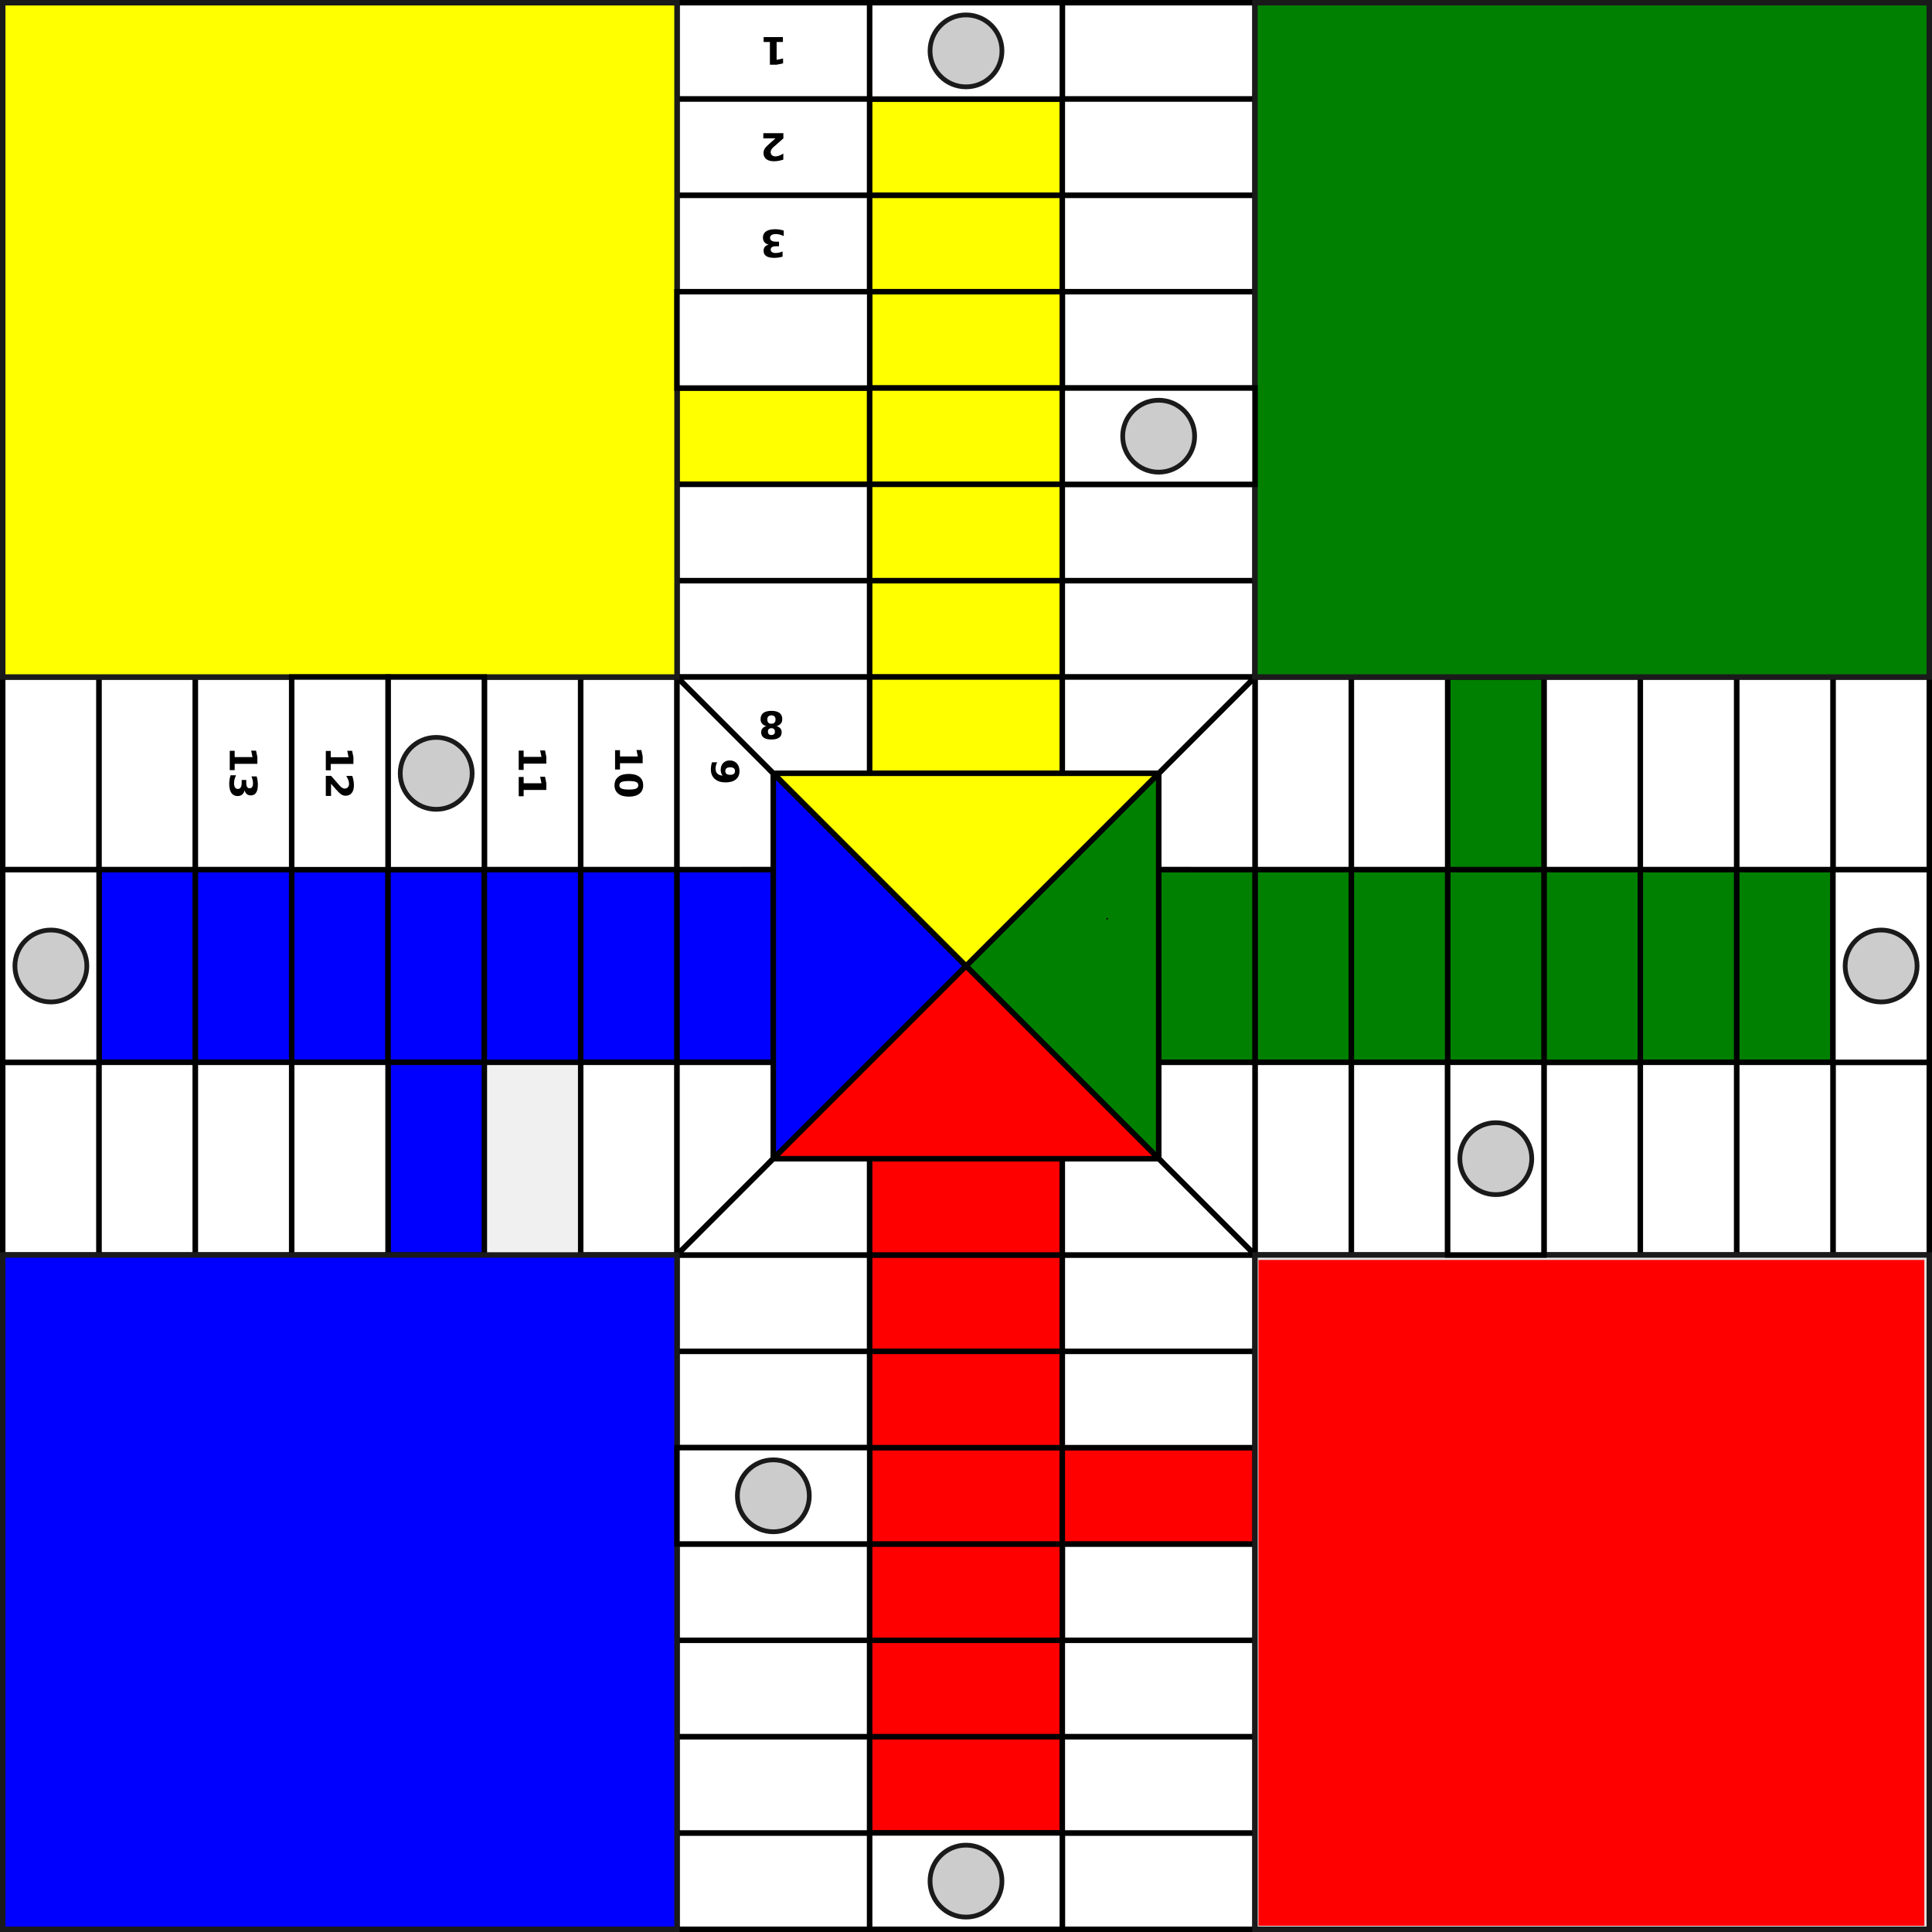
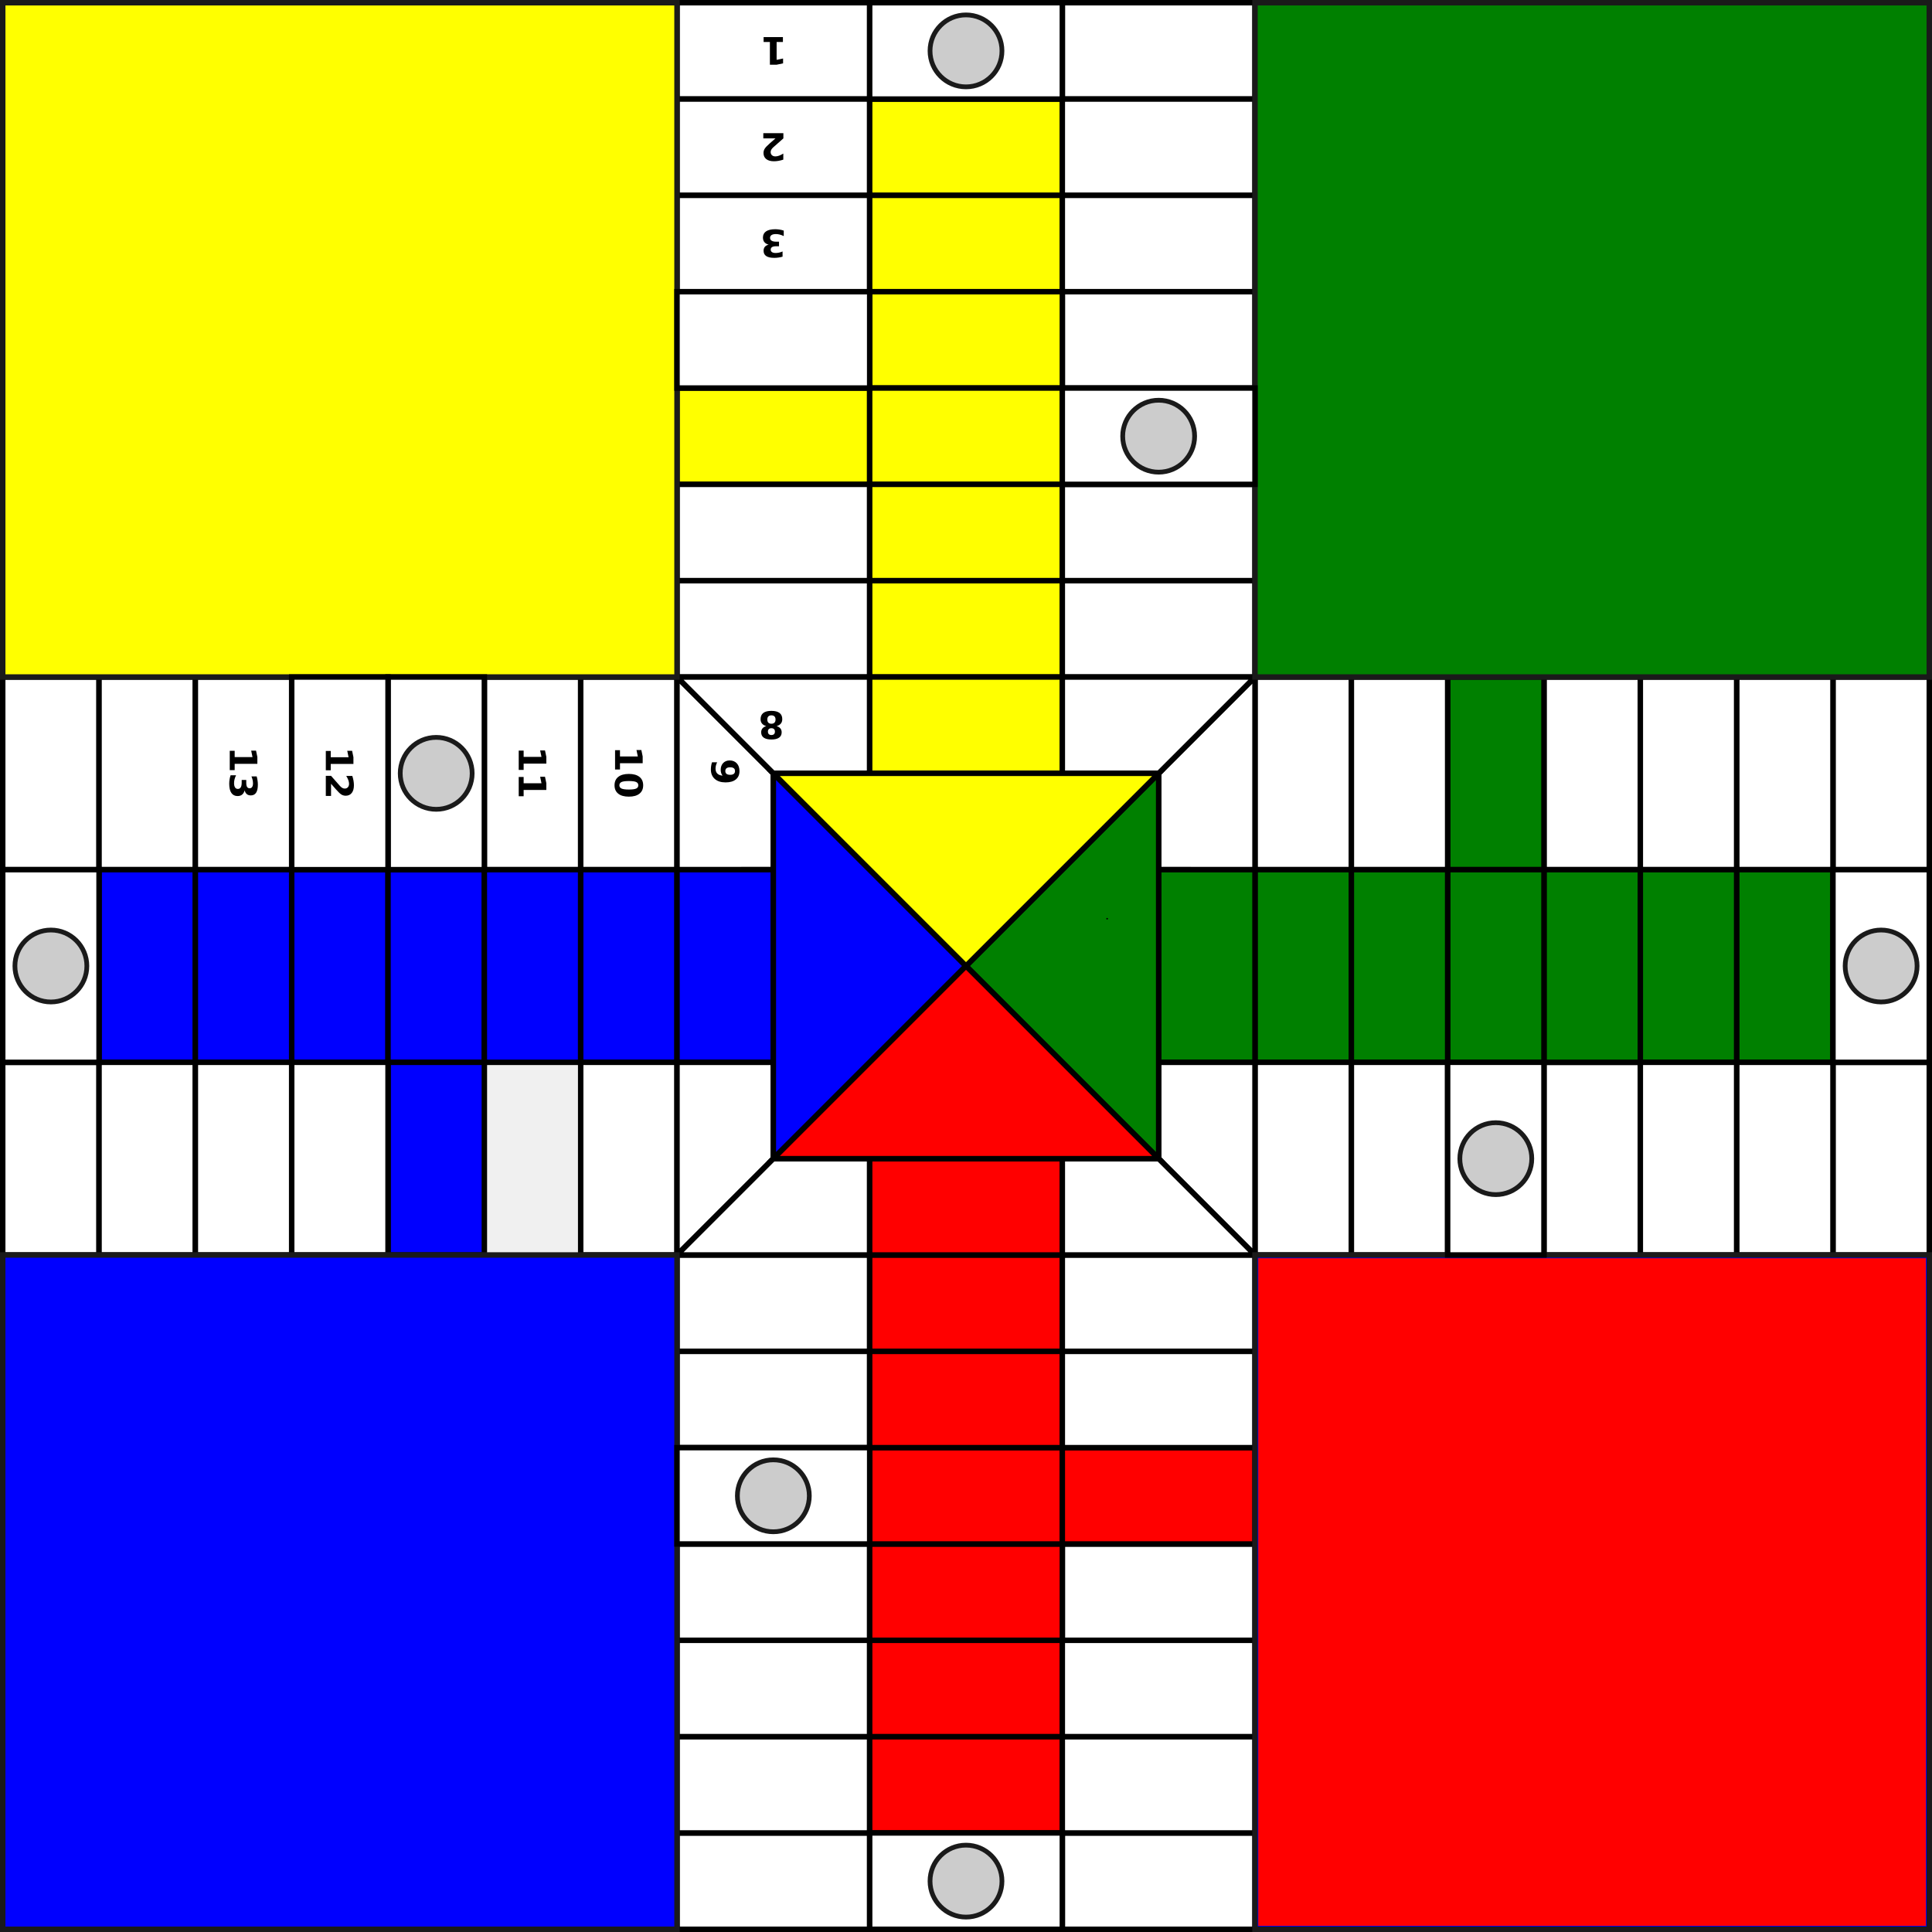
<svg xmlns="http://www.w3.org/2000/svg" width="63cm" height="63cm" viewBox="0 0 630 630" version="1.1" id="svg1668">
  <defs id="defs1665">
    <rect x="-396.712" y="307.918" width="261.193" height="99.592" id="rect208240" />
    <rect x="-396.712" y="307.918" width="261.193" height="99.592" id="rect208240-7" />
    <rect x="-396.712" y="307.918" width="261.193" height="99.592" id="rect208240-7-6" />
    <rect x="-396.712" y="307.918" width="261.193" height="99.592" id="rect208240-7-6-1" />
    <rect x="-396.712" y="307.918" width="261.193" height="99.592" id="rect208240-7-6-1-8" />
    <rect x="-396.712" y="307.918" width="261.193" height="99.592" id="rect208240-7-6-1-8-7" />
    <rect x="-396.712" y="307.918" width="261.193" height="99.592" id="rect208240-7-6-1-8-7-1" />
    <rect x="-396.712" y="307.918" width="261.193" height="99.592" id="rect208240-7-6-1-8-7-5" />
    <rect x="-396.712" y="307.918" width="261.193" height="99.592" id="rect208240-7-6-1-8-7-5-3" />
  </defs>
  <g id="layer1">
    <path style="fill:#ffffff;fill-opacity:1;stroke:#000000;stroke-width:1.773;stroke-linejoin:miter;stroke-miterlimit:4;stroke-dashoffset:0;stroke-opacity:1" d="m 597.702,283.589 v -62.823 h 31.411 v 62.823 z" id="rect5265" />
    <path style="fill:#ffffff;fill-opacity:1;stroke:#000000;stroke-width:1.773;stroke-linejoin:miter;stroke-miterlimit:4;stroke-dashoffset:0;stroke-opacity:1" d="m 597.702,409.234 v -62.823 h 31.411 v 62.823 z" id="rect5265-5" />
    <path style="fill:#ffffff;fill-opacity:1;stroke:#000000;stroke-width:1.773;stroke-linejoin:miter;stroke-miterlimit:4;stroke-dashoffset:0;stroke-opacity:1" d="m 566.291,283.589 v -62.823 h 31.411 v 62.823 z" id="rect5265-3" />
    <path style="fill:#008000;fill-opacity:1;stroke:#000000;stroke-width:1.773;stroke-linejoin:miter;stroke-miterlimit:4;stroke-dashoffset:0;stroke-opacity:1" d="m 566.291,346.411 v -62.823 h 31.411 v 62.823 z" id="rect5265-9-4" />
    <path style="fill:#ffffff;fill-opacity:1;stroke:#000000;stroke-width:1.773;stroke-linejoin:miter;stroke-miterlimit:4;stroke-dashoffset:0;stroke-opacity:1" d="m 566.291,409.234 v -62.823 h 31.411 v 62.823 z" id="rect5265-5-3" />
    <path style="fill:#ffffff;fill-opacity:1;stroke:#000000;stroke-width:1.773;stroke-linejoin:miter;stroke-miterlimit:4;stroke-dashoffset:0;stroke-opacity:1" d="m 534.88,283.589 v -62.823 h 31.411 v 62.823 z" id="rect5265-2" />
    <path style="fill:#ffffff;fill-opacity:1;stroke:#000000;stroke-width:1.773;stroke-linejoin:miter;stroke-miterlimit:4;stroke-dashoffset:0;stroke-opacity:1" d="m 503.468,283.589 v -62.823 h 31.411 v 62.823 z" id="rect5265-2-6" />
    <path style="fill:#008000;fill-opacity:1;stroke:#000000;stroke-width:1.773;stroke-linejoin:miter;stroke-miterlimit:4;stroke-dashoffset:0;stroke-opacity:1" d="m 534.88,346.411 v -62.823 h 31.411 v 62.823 z" id="rect5265-9-1" />
    <path style="fill:#ffffff;fill-opacity:1;stroke:#000000;stroke-width:1.773;stroke-linejoin:miter;stroke-miterlimit:4;stroke-dashoffset:0;stroke-opacity:1" d="m 534.88,409.234 v -62.823 h 31.411 v 62.823 z" id="rect5265-5-1" />
    <path style="fill:#ffffff;fill-opacity:1;stroke:#000000;stroke-width:1.773;stroke-linejoin:miter;stroke-miterlimit:4;stroke-dashoffset:0;stroke-opacity:1" d="m 503.468,409.234 v -62.823 h 31.411 v 62.823 z" id="rect5265-5-1-8" />
    <path style="fill:#008000;fill-opacity:1;stroke:#000000;stroke-width:1.773;stroke-linejoin:miter;stroke-miterlimit:4;stroke-dashoffset:0;stroke-opacity:1" d="m 503.468,346.411 v -62.823 h 31.411 v 62.823 z" id="rect5265-9-4-2" />
    <path style="fill:#008000;fill-opacity:1;stroke:#000000;stroke-width:1.773;stroke-linejoin:miter;stroke-miterlimit:4;stroke-dashoffset:0;stroke-opacity:1" d="m 472.057,283.589 v -62.823 h 31.411 v 62.823 z" id="rect5265-35" />
    <path style="fill:#008000;fill-opacity:1;stroke:#000000;stroke-width:1.773;stroke-linejoin:miter;stroke-miterlimit:4;stroke-dashoffset:0;stroke-opacity:1" d="m 472.057,346.411 v -62.823 h 31.411 v 62.823 z" id="rect5265-9-12" />
    <path style="fill:#ffffff;fill-opacity:1;stroke:#000000;stroke-width:1.773;stroke-linejoin:miter;stroke-miterlimit:4;stroke-dashoffset:0;stroke-opacity:1" d="m 440.646,283.589 v -62.823 h 31.411 v 62.823 z" id="rect5265-3-2" />
    <path style="fill:#008000;fill-opacity:1;stroke:#000000;stroke-width:1.773;stroke-linejoin:miter;stroke-miterlimit:4;stroke-dashoffset:0;stroke-opacity:1" d="m 440.646,346.411 v -62.823 h 31.411 v 62.823 z" id="rect5265-9-4-6" />
    <path style="fill:#ffffff;fill-opacity:1;stroke:#000000;stroke-width:1.773;stroke-linejoin:miter;stroke-miterlimit:4;stroke-dashoffset:0;stroke-opacity:1" d="m 440.646,409.234 v -62.823 h 31.411 v 62.823 z" id="rect5265-5-3-4" />
    <path style="fill:#ffffff;fill-opacity:1;stroke:#000000;stroke-width:1.773;stroke-linejoin:miter;stroke-miterlimit:4;stroke-dashoffset:0;stroke-opacity:1" d="m 409.234,283.589 v -62.823 h 31.411 v 62.823 z" id="rect5265-2-0" />
    <path style="fill:#008000;fill-opacity:1;stroke:#000000;stroke-width:1.773;stroke-linejoin:miter;stroke-miterlimit:4;stroke-dashoffset:0;stroke-opacity:1" d="m 409.234,346.411 v -62.823 h 31.411 v 62.823 z" id="rect5265-9-1-7" />
    <path style="fill:#ffffff;fill-opacity:1;stroke:#000000;stroke-width:1.773;stroke-linejoin:miter;stroke-miterlimit:4;stroke-dashoffset:0;stroke-opacity:1" d="m 409.234,409.234 v -62.823 h 31.411 v 62.823 z" id="rect5265-5-1-0" />
    <path style="fill:#ffffff;fill-opacity:1;stroke:#000000;stroke-width:1.773;stroke-linejoin:miter;stroke-miterlimit:4;stroke-dashoffset:0;stroke-opacity:1" d="m 377.823,283.589 -1.8e-4,-31.411 31.412,-31.411 v 62.823 z" id="rect5265-3-3-3" />
    <path style="fill:#008000;fill-opacity:1;stroke:#000000;stroke-width:1.773;stroke-linejoin:miter;stroke-miterlimit:4;stroke-dashoffset:0;stroke-opacity:1" d="m 377.823,346.411 v -62.823 h 31.411 v 62.823 z" id="rect5265-9-4-2-4" />
    <path style="fill:#ffffff;fill-opacity:1;stroke:#000000;stroke-width:1.773;stroke-linejoin:miter;stroke-miterlimit:4;stroke-dashoffset:0;stroke-opacity:1" d="m 377.823,377.823 1.8e-4,-31.411 h 31.411 v 62.823 z" id="rect5265-5-3-5-0" />
    <path style="fill:#008000;fill-opacity:1;stroke:#000000;stroke-width:1.773;stroke-linejoin:miter;stroke-miterlimit:4;stroke-dashoffset:0;stroke-opacity:1" d="M 377.823,252.177 V 377.823 L 315,315 Z" id="path4727-0" />
    <path style="fill:#ffffff;fill-opacity:1;stroke:#000000;stroke-width:1.773;stroke-linejoin:miter;stroke-miterlimit:4;stroke-dashoffset:0;stroke-opacity:1" d="m 32.298,283.589 v -62.823 H 0.887 v 62.823 z" id="rect5265-31" />
    <path style="fill:#ffffff;fill-opacity:1;stroke:#000000;stroke-width:1.773;stroke-linejoin:miter;stroke-miterlimit:4;stroke-dashoffset:0;stroke-opacity:1" d="m 32.298,409.234 v -62.823 H 0.887 v 62.823 z" id="rect5265-5-6" />
    <path style="fill:#ffffff;fill-opacity:1;stroke:#000000;stroke-width:1.773;stroke-linejoin:miter;stroke-miterlimit:4;stroke-dashoffset:0;stroke-opacity:1" d="M 63.709,283.589 V 220.766 H 32.298 v 62.823 z" id="rect5265-3-7" />
    <path style="fill:#0000ff;fill-opacity:1;stroke:#000000;stroke-width:1.773;stroke-linejoin:miter;stroke-miterlimit:4;stroke-dashoffset:0;stroke-opacity:1" d="m 63.709,346.411 v -62.823 H 32.298 v 62.823 z" id="rect5265-9-4-5" />
    <path style="fill:#ffffff;fill-opacity:1;stroke:#000000;stroke-width:1.773;stroke-linejoin:miter;stroke-miterlimit:4;stroke-dashoffset:0;stroke-opacity:1" d="m 63.709,409.234 v -62.823 H 32.298 v 62.823 z" id="rect5265-5-3-0" />
    <path style="fill:#ffffff;fill-opacity:1;stroke:#000000;stroke-width:1.773;stroke-linejoin:miter;stroke-miterlimit:4;stroke-dashoffset:0;stroke-opacity:1" d="M 95.12,283.589 V 220.766 H 63.709 v 62.823 z" id="rect5265-2-04" />
    <text xml:space="preserve" transform="matrix(0,0.2645833,-0.2645833,0,167.3146,348.3447)" id="text208238-5-2-7-5-4-9-8" style="font-style:normal;font-variant:normal;font-weight:bold;font-stretch:normal;font-size:46.667px;line-height:1.25;font-family:'DejaVu Sans';-inkscape-font-specification:'DejaVu Sans, Bold';font-variant-ligatures:normal;font-variant-caps:normal;font-variant-numeric:normal;font-variant-east-asian:normal;white-space:pre;shape-inside:url(#rect208240-7-6-1-8-7-5-3);fill:#000000;fill-opacity:1;stroke:none">
-       <tspan x="-396.713" y="349.207" id="tspan283174">13</tspan>
+       <tspan x="-396.713" y="349.207" id="tspan747">13</tspan>
    </text>
    <path style="fill:#0000ff;fill-opacity:1;stroke:#000000;stroke-width:1.773;stroke-linejoin:miter;stroke-miterlimit:4;stroke-dashoffset:0;stroke-opacity:1" d="m 95.12,346.411 v -62.823 H 63.709 v 62.823 z" id="rect5265-9-1-5" />
    <path style="fill:#ffffff;fill-opacity:1;stroke:#000000;stroke-width:1.773;stroke-linejoin:miter;stroke-miterlimit:4;stroke-dashoffset:0;stroke-opacity:1" d="m 95.12,409.234 v -62.823 H 63.709 v 62.823 z" id="rect5265-5-1-4" />
    <path style="fill:#0000ff;fill-opacity:1;stroke:#000000;stroke-width:1.773;stroke-linejoin:miter;stroke-miterlimit:4;stroke-dashoffset:0;stroke-opacity:1" d="m 126.532,346.411 v -62.823 H 95.12 v 62.823 z" id="rect5265-9-4-2-5" />
    <path style="fill:#ffffff;fill-opacity:1;stroke:#000000;stroke-width:1.773;stroke-linejoin:miter;stroke-miterlimit:4;stroke-dashoffset:0;stroke-opacity:1" d="m 157.943,283.589 v -62.823 h -31.411 v 62.823 z" id="rect5265-35-4" />
    <path style="fill:#0000ff;fill-opacity:1;stroke:#000000;stroke-width:1.773;stroke-linejoin:miter;stroke-miterlimit:4;stroke-dashoffset:0;stroke-opacity:1" d="m 157.943,346.411 v -62.823 h -31.411 v 62.823 z" id="rect5265-9-12-8" />
    <path style="fill:#0000ff;fill-opacity:1;stroke:#000000;stroke-width:1.773;stroke-linejoin:miter;stroke-miterlimit:4;stroke-dashoffset:0;stroke-opacity:1" d="m 157.943,409.234 v -62.823 h -31.411 v 62.823 z" id="rect5265-5-2-2" />
    <path style="fill:#ffffff;fill-opacity:1;stroke:#000000;stroke-width:1.773;stroke-linejoin:miter;stroke-miterlimit:4;stroke-dashoffset:0;stroke-opacity:1" d="m 126.532,409.234 v -62.823 H 95.12 v 62.823 z" id="rect5265-5-2-2-4" />
    <path style="fill:#ffffff;fill-opacity:1;stroke:#000000;stroke-width:1.773;stroke-linejoin:miter;stroke-miterlimit:4;stroke-dashoffset:0;stroke-opacity:1" d="m 189.354,283.589 v -62.823 h -31.411 v 62.823 z" id="rect5265-3-2-1" />
    <text xml:space="preserve" transform="matrix(0,0.2645833,-0.2645833,0,261.5426,348.2784)" id="text208238-5-2-7-5-4-8" style="font-style:normal;font-variant:normal;font-weight:bold;font-stretch:normal;font-size:46.667px;line-height:1.25;font-family:'DejaVu Sans';-inkscape-font-specification:'DejaVu Sans, Bold';font-variant-ligatures:normal;font-variant-caps:normal;font-variant-numeric:normal;font-variant-east-asian:normal;white-space:pre;shape-inside:url(#rect208240-7-6-1-8-7-1);fill:#000000;fill-opacity:1;stroke:none">
-       <tspan x="-396.713" y="349.207" id="tspan283176">11</tspan>
+       <tspan x="-396.713" y="349.207" id="tspan749">11</tspan>
    </text>
    <path style="fill:#0000ff;fill-opacity:1;stroke:#000000;stroke-width:1.773;stroke-linejoin:miter;stroke-miterlimit:4;stroke-dashoffset:0;stroke-opacity:1" d="m 189.354,346.411 v -62.823 h -31.411 v 62.823 z" id="rect5265-9-4-6-6" />
    <path style="display:none;fill:#ffffff;fill-opacity:1;stroke:#000000;stroke-width:1.773;stroke-linejoin:miter;stroke-miterlimit:4;stroke-dashoffset:0;stroke-opacity:1" d="m 189.354,409.234 v -62.823 h -31.411 v 62.823 z" id="rect5265-5-3-4-8" />
    <path style="fill:#ffffff;fill-opacity:1;stroke:#000000;stroke-width:1.773;stroke-linejoin:miter;stroke-miterlimit:4;stroke-dashoffset:0;stroke-opacity:1" d="m 220.766,283.589 v -62.823 h -31.411 v 62.823 z" id="rect5265-2-0-3" />
    <text xml:space="preserve" transform="matrix(0,0.2645833,-0.2645833,0,292.9599,348.1488)" id="text208238-5-2-7-5-4" style="font-style:normal;font-variant:normal;font-weight:bold;font-stretch:normal;font-size:46.667px;line-height:1.25;font-family:'DejaVu Sans';-inkscape-font-specification:'DejaVu Sans, Bold';font-variant-ligatures:normal;font-variant-caps:normal;font-variant-numeric:normal;font-variant-east-asian:normal;white-space:pre;shape-inside:url(#rect208240-7-6-1-8-7);fill:#000000;fill-opacity:1;stroke:none">
-       <tspan x="-396.713" y="349.207" id="tspan283178">10</tspan>
+       <tspan x="-396.713" y="349.207" id="tspan751">10</tspan>
    </text>
    <path style="fill:#0000ff;fill-opacity:1;stroke:#000000;stroke-width:1.773;stroke-linejoin:miter;stroke-miterlimit:4;stroke-dashoffset:0;stroke-opacity:1" d="m 220.766,346.411 v -62.823 h -31.411 v 62.823 z" id="rect5265-9-1-7-1" />
    <path style="fill:#ffffff;fill-opacity:1;stroke:#000000;stroke-width:1.773;stroke-linejoin:miter;stroke-miterlimit:4;stroke-dashoffset:0;stroke-opacity:1" d="m 220.766,409.234 v -62.823 h -31.411 v 62.823 z" id="rect5265-5-1-0-4" />
    <path style="fill:#ffffff;fill-opacity:1;stroke:#000000;stroke-width:1.773;stroke-linejoin:miter;stroke-miterlimit:4;stroke-dashoffset:0;stroke-opacity:1" d="m 252.177,283.589 1.8e-4,-31.411 -31.412,-31.411 v 62.823 z" id="rect5265-3-3-3-8" />
    <path style="fill:#0000ff;fill-opacity:1;stroke:#000000;stroke-width:1.773;stroke-linejoin:miter;stroke-miterlimit:4;stroke-dashoffset:0;stroke-opacity:1" d="m 252.177,346.411 v -62.823 h -31.411 v 62.823 z" id="rect5265-9-4-2-4-4" />
    <path style="fill:#ffffff;fill-opacity:1;stroke:#000000;stroke-width:1.773;stroke-linejoin:miter;stroke-miterlimit:4;stroke-dashoffset:0;stroke-opacity:1" d="m 252.177,377.823 -1.8e-4,-31.411 h -31.411 v 62.823 z" id="rect5265-5-3-5-0-9" />
    <path style="fill:#0000ff;fill-opacity:1;stroke:#000000;stroke-width:1.773;stroke-linejoin:miter;stroke-miterlimit:4;stroke-dashoffset:0;stroke-opacity:1" d="M 252.177,252.177 V 377.823 L 315,315 Z" id="path4727-0-2" />
    <path style="fill:#ffffff;fill-opacity:1;stroke:#000000;stroke-width:1.773;stroke-linejoin:miter;stroke-miterlimit:4;stroke-dashoffset:0;stroke-opacity:1" d="m 220.766,0.887 h 62.823 v 31.411 h -62.823 z" id="rect5265-7" />
    <path style="fill:#ffffff;fill-opacity:1;stroke:#000000;stroke-width:1.773;stroke-linejoin:miter;stroke-miterlimit:4;stroke-dashoffset:0;stroke-opacity:1" d="m 409.234,32.298 h -62.823 V 0.887 h 62.823 z" id="rect5265-5-0" />
    <path style="fill:#ffffff;fill-opacity:1;stroke:#000000;stroke-width:1.773;stroke-linejoin:miter;stroke-miterlimit:4;stroke-dashoffset:0;stroke-opacity:1" d="M 283.589,63.709 H 220.766 V 32.298 h 62.823 z" id="rect5265-3-70" />
    <path style="fill:#ffff00;fill-opacity:1;stroke:#000000;stroke-width:1.773;stroke-linejoin:miter;stroke-miterlimit:4;stroke-dashoffset:0;stroke-opacity:1" d="m 346.411,63.709 h -62.823 V 32.298 h 62.823 z" id="rect5265-9-4-56" />
    <path style="fill:#ffffff;fill-opacity:1;stroke:#000000;stroke-width:1.773;stroke-linejoin:miter;stroke-miterlimit:4;stroke-dashoffset:0;stroke-opacity:1" d="m 409.234,63.709 h -62.823 V 32.298 h 62.823 z" id="rect5265-5-3-7" />
    <path style="fill:#ffffff;fill-opacity:1;stroke:#000000;stroke-width:1.773;stroke-linejoin:miter;stroke-miterlimit:4;stroke-dashoffset:0;stroke-opacity:1" d="M 283.589,95.121 H 220.766 V 63.709 h 62.823 z" id="rect5265-2-3" />
    <text xml:space="preserve" transform="matrix(-0.2645833,0,0,-0.2645833,151.4309,167.3148)" id="text208238-5-2" style="font-style:normal;font-variant:normal;font-weight:bold;font-stretch:normal;font-size:46.667px;line-height:1.25;font-family:'DejaVu Sans';-inkscape-font-specification:'DejaVu Sans, Bold';font-variant-ligatures:normal;font-variant-caps:normal;font-variant-numeric:normal;font-variant-east-asian:normal;white-space:pre;shape-inside:url(#rect208240-7-6);fill:#000000;fill-opacity:1;stroke:none">
-       <tspan x="-396.713" y="349.207" id="tspan283180">3</tspan>
+       <tspan x="-396.713" y="349.207" id="tspan753">3</tspan>
    </text>
    <path style="fill:#ffff00;fill-opacity:1;stroke:#000000;stroke-width:1.773;stroke-linejoin:miter;stroke-miterlimit:4;stroke-dashoffset:0;stroke-opacity:1" d="m 346.411,95.121 h -62.823 V 63.709 h 62.823 z" id="rect5265-9-1-8" />
    <path style="fill:#ffffff;fill-opacity:1;stroke:#000000;stroke-width:1.773;stroke-linejoin:miter;stroke-miterlimit:4;stroke-dashoffset:0;stroke-opacity:1" d="m 409.234,95.121 h -62.823 V 63.709 h 62.823 z" id="rect5265-5-1-49" />
    <path style="fill:#ffffff;fill-opacity:1;stroke:#000000;stroke-width:1.773;stroke-linejoin:miter;stroke-miterlimit:4;stroke-dashoffset:0;stroke-opacity:1" d="m 409.234,126.532 h -62.823 V 95.121 h 62.823 z" id="rect5265-5-1-49-3" />
    <path style="fill:#ffff00;fill-opacity:1;stroke:#000000;stroke-width:1.773;stroke-linejoin:miter;stroke-miterlimit:4;stroke-dashoffset:0;stroke-opacity:1" d="m 346.411,126.532 h -62.823 V 95.121 h 62.823 z" id="rect5265-9-4-2-6" />
    <path style="fill:#ffff00;fill-opacity:1;stroke:#000000;stroke-width:1.773;stroke-linejoin:miter;stroke-miterlimit:4;stroke-dashoffset:0;stroke-opacity:1" d="m 283.589,157.943 h -62.823 v -31.411 h 62.823 z" id="rect5265-35-7" />
    <path style="fill:#ffff00;fill-opacity:1;stroke:#000000;stroke-width:1.773;stroke-linejoin:miter;stroke-miterlimit:4;stroke-dashoffset:0;stroke-opacity:1" d="m 346.411,157.943 h -62.823 v -31.411 h 62.823 z" id="rect5265-9-12-7" />
    <path style="fill:#ffffff;fill-opacity:1;stroke:#000000;stroke-width:1.773;stroke-linejoin:miter;stroke-miterlimit:4;stroke-dashoffset:0;stroke-opacity:1" d="M 283.589,189.355 H 220.766 v -31.411 h 62.823 z" id="rect5265-3-2-5" />
    <path style="fill:#ffff00;fill-opacity:1;stroke:#000000;stroke-width:1.773;stroke-linejoin:miter;stroke-miterlimit:4;stroke-dashoffset:0;stroke-opacity:1" d="m 346.411,189.355 h -62.823 v -31.411 h 62.823 z" id="rect5265-9-4-6-7" />
    <path style="fill:#ffffff;fill-opacity:1;stroke:#000000;stroke-width:1.773;stroke-linejoin:miter;stroke-miterlimit:4;stroke-dashoffset:0;stroke-opacity:1" d="m 409.234,189.355 h -62.823 v -31.411 h 62.823 z" id="rect5265-5-3-4-9" />
    <path style="fill:#ffffff;fill-opacity:1;stroke:#000000;stroke-width:1.773;stroke-linejoin:miter;stroke-miterlimit:4;stroke-dashoffset:0;stroke-opacity:1" d="M 283.589,220.766 H 220.766 v -31.411 h 62.823 z" id="rect5265-2-0-8" />
    <path style="fill:#ffff00;fill-opacity:1;stroke:#000000;stroke-width:1.773;stroke-linejoin:miter;stroke-miterlimit:4;stroke-dashoffset:0;stroke-opacity:1" d="m 346.411,220.766 h -62.823 v -31.411 h 62.823 z" id="rect5265-9-1-7-3" />
    <path style="fill:#ffffff;fill-opacity:1;stroke:#000000;stroke-width:1.773;stroke-linejoin:miter;stroke-miterlimit:4;stroke-dashoffset:0;stroke-opacity:1" d="m 409.234,220.766 h -62.823 v -31.411 h 62.823 z" id="rect5265-5-1-0-0" />
    <path style="fill:#ffffff;fill-opacity:1;stroke:#000000;stroke-width:1.773;stroke-linejoin:miter;stroke-miterlimit:4;stroke-dashoffset:0;stroke-opacity:1" d="m 283.589,252.177 -31.411,1.8e-4 -31.411,-31.412 h 62.823 z" id="rect5265-3-3-3-2" />
    <text xml:space="preserve" transform="matrix(-0.2645833,0,0,-0.2645833,150.8764,324.3715)" id="text208238-5-2-7" style="font-style:normal;font-variant:normal;font-weight:bold;font-stretch:normal;font-size:46.667px;line-height:1.25;font-family:'DejaVu Sans';-inkscape-font-specification:'DejaVu Sans, Bold';font-variant-ligatures:normal;font-variant-caps:normal;font-variant-numeric:normal;font-variant-east-asian:normal;white-space:pre;shape-inside:url(#rect208240-7-6-1);fill:#000000;fill-opacity:1;stroke:none">
-       <tspan x="-396.713" y="349.207" id="tspan283182">8</tspan>
+       <tspan x="-396.713" y="349.207" id="tspan755">8</tspan>
    </text>
    <text xml:space="preserve" transform="matrix(0,0.2645833,-0.2645833,0,324.3774,352.2938)" id="text208238-5-2-7-5" style="font-style:normal;font-variant:normal;font-weight:bold;font-stretch:normal;font-size:46.667px;line-height:1.25;font-family:'DejaVu Sans';-inkscape-font-specification:'DejaVu Sans, Bold';font-variant-ligatures:normal;font-variant-caps:normal;font-variant-numeric:normal;font-variant-east-asian:normal;white-space:pre;shape-inside:url(#rect208240-7-6-1-8);fill:#000000;fill-opacity:1;stroke:none">
-       <tspan x="-396.713" y="349.207" id="tspan283184">9</tspan>
+       <tspan x="-396.713" y="349.207" id="tspan757">9</tspan>
    </text>
    <path style="fill:#ffff00;fill-opacity:1;stroke:#000000;stroke-width:1.773;stroke-linejoin:miter;stroke-miterlimit:4;stroke-dashoffset:0;stroke-opacity:1" d="m 346.411,252.177 h -62.823 v -31.411 h 62.823 z" id="rect5265-9-4-2-4-2" />
    <path style="fill:#ffffff;fill-opacity:1;stroke:#000000;stroke-width:1.773;stroke-linejoin:miter;stroke-miterlimit:4;stroke-dashoffset:0;stroke-opacity:1" d="m 377.823,252.178 -31.411,-1.8e-4 v -31.411 h 62.823 z" id="rect5265-5-3-5-0-3" />
    <path style="fill:#ffff00;fill-opacity:1;stroke:#000000;stroke-width:1.773;stroke-linejoin:miter;stroke-miterlimit:4;stroke-dashoffset:0;stroke-opacity:1" d="m 252.177,252.178 h 125.645 l -62.823,62.823 z" id="path4727-0-6" />
    <path style="fill:#ffffff;fill-opacity:1;stroke:#000000;stroke-width:1.773;stroke-linejoin:miter;stroke-miterlimit:4;stroke-dashoffset:0;stroke-opacity:1" d="m 283.589,597.702 h -62.823 v 31.411 h 62.823 z" id="rect5265-31-1" />
    <path style="fill:#ffffff;fill-opacity:1;stroke:#000000;stroke-width:1.773;stroke-linejoin:miter;stroke-miterlimit:4;stroke-dashoffset:0;stroke-opacity:1" d="m 409.234,597.702 h -62.823 v 31.411 h 62.823 z" id="rect5265-5-6-5" />
    <path style="fill:#ffffff;fill-opacity:1;stroke:#000000;stroke-width:1.773;stroke-linejoin:miter;stroke-miterlimit:4;stroke-dashoffset:0;stroke-opacity:1" d="m 283.589,566.291 h -62.823 v 31.411 h 62.823 z" id="rect5265-3-7-4" />
    <path style="fill:#ff0000;fill-opacity:1;stroke:#000000;stroke-width:1.773;stroke-linejoin:miter;stroke-miterlimit:4;stroke-dashoffset:0;stroke-opacity:1" d="m 346.411,566.291 h -62.823 v 31.411 h 62.823 z" id="rect5265-9-4-5-0" />
    <path style="fill:#ffffff;fill-opacity:1;stroke:#000000;stroke-width:1.773;stroke-linejoin:miter;stroke-miterlimit:4;stroke-dashoffset:0;stroke-opacity:1" d="m 409.234,566.291 h -62.823 v 31.411 h 62.823 z" id="rect5265-5-3-0-2" />
    <path style="fill:#ffffff;fill-opacity:1;stroke:#000000;stroke-width:1.773;stroke-linejoin:miter;stroke-miterlimit:4;stroke-dashoffset:0;stroke-opacity:1" d="m 283.589,534.88 h -62.823 v 31.411 h 62.823 z" id="rect5265-2-04-6" />
    <path style="fill:#ffffff;fill-opacity:1;stroke:#000000;stroke-width:1.773;stroke-linejoin:miter;stroke-miterlimit:4;stroke-dashoffset:0;stroke-opacity:1" d="m 283.589,503.468 h -62.823 v 31.411 h 62.823 z" id="rect5265-2-04-6-1" />
    <path style="fill:#ff0000;fill-opacity:1;stroke:#000000;stroke-width:1.773;stroke-linejoin:miter;stroke-miterlimit:4;stroke-dashoffset:0;stroke-opacity:1" d="m 346.411,534.88 h -62.823 v 31.411 h 62.823 z" id="rect5265-9-1-5-0" />
    <path style="fill:#ffffff;fill-opacity:1;stroke:#000000;stroke-width:1.773;stroke-linejoin:miter;stroke-miterlimit:4;stroke-dashoffset:0;stroke-opacity:1" d="m 409.234,534.88 h -62.823 v 31.411 h 62.823 z" id="rect5265-5-1-4-6" />
    <path style="fill:#ffffff;fill-opacity:1;stroke:#000000;stroke-width:1.773;stroke-linejoin:miter;stroke-miterlimit:4;stroke-dashoffset:0;stroke-opacity:1" d="m 409.234,503.468 h -62.823 v 31.411 h 62.823 z" id="rect5265-5-1-4-6-3" />
    <path style="fill:#ff0000;fill-opacity:1;stroke:#000000;stroke-width:1.773;stroke-linejoin:miter;stroke-miterlimit:4;stroke-dashoffset:0;stroke-opacity:1" d="m 346.411,503.468 h -62.823 v 31.411 h 62.823 z" id="rect5265-9-4-2-5-1" />
    <path style="fill:#ff0000;fill-opacity:1;stroke:#000000;stroke-width:1.773;stroke-linejoin:miter;stroke-miterlimit:4;stroke-dashoffset:0;stroke-opacity:1" d="m 346.411,472.057 h -62.823 v 31.411 h 62.823 z" id="rect5265-9-12-8-3" />
    <path style="fill:#ff0000;fill-opacity:1;stroke:#000000;stroke-width:1.773;stroke-linejoin:miter;stroke-miterlimit:4;stroke-dashoffset:0;stroke-opacity:1" d="m 409.234,472.057 h -62.823 v 31.411 h 62.823 z" id="rect5265-5-2-2-0" />
    <path style="fill:#ffffff;fill-opacity:1;stroke:#000000;stroke-width:1.773;stroke-linejoin:miter;stroke-miterlimit:4;stroke-dashoffset:0;stroke-opacity:1" d="M 283.589,440.646 H 220.766 v 31.411 h 62.823 z" id="rect5265-3-2-1-0" />
    <path style="fill:#ff0000;fill-opacity:1;stroke:#000000;stroke-width:1.773;stroke-linejoin:miter;stroke-miterlimit:4;stroke-dashoffset:0;stroke-opacity:1" d="m 346.411,440.646 h -62.823 v 31.411 h 62.823 z" id="rect5265-9-4-6-6-4" />
    <path style="fill:#ffffff;fill-opacity:1;stroke:#000000;stroke-width:1.773;stroke-linejoin:miter;stroke-miterlimit:4;stroke-dashoffset:0;stroke-opacity:1" d="m 409.234,440.646 h -62.823 v 31.411 h 62.823 z" id="rect5265-5-3-4-8-8" />
    <path style="fill:#ffffff;fill-opacity:1;stroke:#000000;stroke-width:1.773;stroke-linejoin:miter;stroke-miterlimit:4;stroke-dashoffset:0;stroke-opacity:1" d="M 283.589,409.234 H 220.766 v 31.411 h 62.823 z" id="rect5265-2-0-3-3" />
    <path style="fill:#ff0000;fill-opacity:1;stroke:#000000;stroke-width:1.773;stroke-linejoin:miter;stroke-miterlimit:4;stroke-dashoffset:0;stroke-opacity:1" d="m 346.411,409.234 h -62.823 v 31.411 h 62.823 z" id="rect5265-9-1-7-1-0" />
    <path style="fill:#ffffff;fill-opacity:1;stroke:#000000;stroke-width:1.773;stroke-linejoin:miter;stroke-miterlimit:4;stroke-dashoffset:0;stroke-opacity:1" d="m 409.234,409.234 h -62.823 v 31.411 h 62.823 z" id="rect5265-5-1-0-4-1" />
    <path style="fill:#ffffff;fill-opacity:1;stroke:#000000;stroke-width:1.773;stroke-linejoin:miter;stroke-miterlimit:4;stroke-dashoffset:0;stroke-opacity:1" d="m 283.589,377.823 -31.411,-1.8e-4 -31.411,31.412 h 62.823 z" id="rect5265-3-3-3-8-2" />
    <path style="fill:#ff0000;fill-opacity:1;stroke:#000000;stroke-width:1.773;stroke-linejoin:miter;stroke-miterlimit:4;stroke-dashoffset:0;stroke-opacity:1" d="m 346.411,377.823 h -62.823 v 31.411 h 62.823 z" id="rect5265-9-4-2-4-4-9" />
    <path style="fill:#ffffff;fill-opacity:1;stroke:#000000;stroke-width:1.773;stroke-linejoin:miter;stroke-miterlimit:4;stroke-dashoffset:0;stroke-opacity:1" d="m 377.823,377.823 -31.411,1.8e-4 v 31.411 h 62.823 z" id="rect5265-5-3-5-0-9-0" />
    <path style="fill:#ff0000;fill-opacity:1;stroke:#000000;stroke-width:1.773;stroke-linejoin:miter;stroke-miterlimit:4;stroke-dashoffset:0;stroke-opacity:1" d="M 252.177,377.823 H 377.823 L 315,315 Z" id="path4727-0-2-3" />
    <g transform="matrix(0,-1.772996,1.772996,0,-1198.458,752.335)" id="g2957" style="fill:#0000ff;fill-opacity:1">
      <rect style="fill:#0000ff;fill-opacity:1;stroke:#1a1a1a;stroke-width:1;stroke-linejoin:miter;stroke-miterlimit:4;stroke-dasharray:none;stroke-dashoffset:0;stroke-opacity:1" id="rect2955" width="124.016" height="124.016" x="69.499" y="676.451" />
    </g>
+     <g transform="matrix(0,-1.772996,1.772996,0,-790.111,752.3351)" id="g2957-3" style="fill:#0000ff;fill-opacity:1">
+       <rect style="fill:#0000ff;fill-opacity:1;stroke:#1a1a1a;stroke-width:1;stroke-linejoin:miter;stroke-miterlimit:4;stroke-dasharray:none;stroke-dashoffset:0;stroke-opacity:1" id="rect2955-6" width="124.016" height="124.016" x="69.499" y="676.451" />
+     </g>
    <g transform="matrix(0,-1.772996,1.772996,0,-1198.458,343.9875)" id="g2957-1" style="fill:#ffff00;fill-opacity:1">
      <rect style="fill:#ffff00;fill-opacity:1;stroke:#1a1a1a;stroke-width:1;stroke-linejoin:miter;stroke-miterlimit:4;stroke-dasharray:none;stroke-dashoffset:0;stroke-opacity:1" id="rect2955-7" width="124.016" height="124.016" x="69.499" y="676.451" />
    </g>
    <g transform="matrix(0,-1.772996,1.772996,0,-790.1109,343.9875)" id="g2957-9" style="fill:#008000;fill-opacity:1">
      <rect style="fill:#008000;fill-opacity:1;stroke:#1a1a1a;stroke-width:1;stroke-linejoin:miter;stroke-miterlimit:4;stroke-dasharray:none;stroke-dashoffset:0;stroke-opacity:1" id="rect2955-4" width="124.016" height="124.016" x="69.499" y="676.451" />
    </g>
-     <g transform="matrix(0,-1.772996,1.772996,0,-790.1109,752.335)" id="g2957-2">
-       <rect style="fill:#e6e6e6;fill-opacity:1;stroke:#1a1a1a;stroke-width:1;stroke-linejoin:miter;stroke-miterlimit:4;stroke-dasharray:none;stroke-dashoffset:0;stroke-opacity:1" id="rect2955-45" width="124.016" height="124.016" x="69.499" y="676.451" />
-     </g>
    <g id="g120588">
      <path style="fill:#ffffff;fill-opacity:1;stroke:#000000;stroke-width:1.773;stroke-linejoin:miter;stroke-miterlimit:4;stroke-dashoffset:0;stroke-opacity:1" d="m 346.411,32.298 h -62.823 V 0.887 h 62.823 z" id="rect5265-9-06" />
      <ellipse id="path3015-7" style="fill:#cccccc;fill-opacity:1;stroke:#1a1a1a;stroke-width:1.545;stroke-linejoin:miter;stroke-miterlimit:4;stroke-dasharray:none;stroke-dashoffset:0;stroke-opacity:1" cx="-16.592" cy="315" rx="11.728" ry="11.728" transform="rotate(-90)" />
    </g>
-     <path style="fill:#ff0000;fill-opacity:1;fill-rule:evenodd;stroke-width:0.811;paint-order:markers fill stroke" d="M 518.939,627.975 H 410.371 V 519.406 410.838 H 518.939 627.507 v 108.568 108.568 z" id="path4123" />
    <circle id="path80175" style="fill:#0000ff;stroke:#000000;stroke-width:0.265" cx="-299.571" cy="361.016" r="0.108" transform="rotate(-90)" />
    <circle id="path80177" style="fill:#0000ff;stroke:#000000;stroke-width:0.265" cx="-299.571" cy="361.016" r="0.108" transform="rotate(-90)" />
    <g id="g120588-6" transform="translate(62.8227,125.6453)">
      <path style="fill:#ffffff;fill-opacity:1;stroke:#000000;stroke-width:1.773;stroke-linejoin:miter;stroke-miterlimit:4;stroke-dashoffset:0;stroke-opacity:1" d="m 346.411,32.298 h -62.823 V 0.887 h 62.823 z" id="rect5265-9-06-7" />
      <ellipse id="path3015-7-3" style="fill:#cccccc;fill-opacity:1;stroke:#1a1a1a;stroke-width:1.545;stroke-linejoin:miter;stroke-miterlimit:4;stroke-dasharray:none;stroke-dashoffset:0;stroke-opacity:1" cx="-16.592" cy="315" rx="11.728" ry="11.728" transform="rotate(-90)" />
    </g>
    <g id="g120588-6-8" transform="translate(-62.8227,471.17)">
      <path style="fill:#ffffff;fill-opacity:1;stroke:#000000;stroke-width:1.773;stroke-linejoin:miter;stroke-miterlimit:4;stroke-dashoffset:0;stroke-opacity:1" d="m 346.411,32.298 h -62.823 V 0.887 h 62.823 z" id="rect5265-9-06-7-56" />
      <ellipse id="path3015-7-3-1" style="fill:#cccccc;fill-opacity:1;stroke:#1a1a1a;stroke-width:1.545;stroke-linejoin:miter;stroke-miterlimit:4;stroke-dasharray:none;stroke-dashoffset:0;stroke-opacity:1" cx="-16.592" cy="315" rx="11.728" ry="11.728" transform="rotate(-90)" />
    </g>
    <g id="g120588-6-8-5" transform="translate(0,596.8153)">
      <path style="fill:#ffffff;fill-opacity:1;stroke:#000000;stroke-width:1.773;stroke-linejoin:miter;stroke-miterlimit:4;stroke-dashoffset:0;stroke-opacity:1" d="m 346.411,32.298 h -62.823 V 0.887 h 62.823 z" id="rect5265-9-06-7-56-9" />
      <ellipse id="path3015-7-3-1-8" style="fill:#cccccc;fill-opacity:1;stroke:#1a1a1a;stroke-width:1.545;stroke-linejoin:miter;stroke-miterlimit:4;stroke-dasharray:none;stroke-dashoffset:0;stroke-opacity:1" cx="-16.592" cy="315" rx="11.728" ry="11.728" transform="rotate(-90)" />
    </g>
    <g id="g120588-6-6-3" transform="rotate(90,220.766,283.5889)">
      <path style="fill:#ffffff;fill-opacity:1;stroke:#000000;stroke-width:1.773;stroke-linejoin:miter;stroke-miterlimit:4;stroke-dashoffset:0;stroke-opacity:1" d="m 346.411,32.298 h -62.823 V 0.887 h 62.823 z" id="rect5265-9-06-7-5-9" />
      <ellipse id="path3015-7-3-6-4" style="fill:#cccccc;fill-opacity:1;stroke:#1a1a1a;stroke-width:1.545;stroke-linejoin:miter;stroke-miterlimit:4;stroke-dasharray:none;stroke-dashoffset:0;stroke-opacity:1" cx="-16.592" cy="315" rx="11.728" ry="11.728" transform="rotate(-90)" />
    </g>
    <g id="g120588-6-6-3-1" transform="rotate(90,110.8263,48.00364)">
      <path style="fill:#ffffff;fill-opacity:1;stroke:#000000;stroke-width:1.773;stroke-linejoin:miter;stroke-miterlimit:4;stroke-dashoffset:0;stroke-opacity:1" d="m 346.411,32.298 h -62.823 V 0.887 h 62.823 z" id="rect5265-9-06-7-5-9-2" />
      <ellipse id="path3015-7-3-6-4-9" style="fill:#cccccc;fill-opacity:1;stroke:#1a1a1a;stroke-width:1.545;stroke-linejoin:miter;stroke-miterlimit:4;stroke-dasharray:none;stroke-dashoffset:0;stroke-opacity:1" cx="-16.592" cy="315" rx="11.728" ry="11.728" transform="rotate(-90)" />
    </g>
    <g id="g120588-6-6-3-1-0" transform="rotate(90,16.59232,16.59234)">
      <path style="fill:#ffffff;fill-opacity:1;stroke:#000000;stroke-width:1.773;stroke-linejoin:miter;stroke-miterlimit:4;stroke-dashoffset:0;stroke-opacity:1" d="m 346.411,32.298 h -62.823 V 0.887 h 62.823 z" id="rect5265-9-06-7-5-9-2-8" />
      <ellipse id="path3015-7-3-6-4-9-8" style="fill:#cccccc;fill-opacity:1;stroke:#1a1a1a;stroke-width:1.545;stroke-linejoin:miter;stroke-miterlimit:4;stroke-dasharray:none;stroke-dashoffset:0;stroke-opacity:1" cx="-16.592" cy="315" rx="11.728" ry="11.728" transform="rotate(-90)" />
    </g>
    <g id="g120588-6-6-3-1-0-5" transform="rotate(90,315,315.0002)">
      <path style="fill:#ffffff;fill-opacity:1;stroke:#000000;stroke-width:1.773;stroke-linejoin:miter;stroke-miterlimit:4;stroke-dashoffset:0;stroke-opacity:1" d="m 346.411,32.298 h -62.823 V 0.887 h 62.823 z" id="rect5265-9-06-7-5-9-2-8-0" />
      <ellipse id="path3015-7-3-6-4-9-8-9" style="fill:#cccccc;fill-opacity:1;stroke:#1a1a1a;stroke-width:1.545;stroke-linejoin:miter;stroke-miterlimit:4;stroke-dasharray:none;stroke-dashoffset:0;stroke-opacity:1" cx="-16.592" cy="315" rx="11.728" ry="11.728" transform="rotate(-90)" />
    </g>
    <path style="fill:#ffffff;fill-opacity:1;stroke:#000000;stroke-width:1.773;stroke-linejoin:miter;stroke-miterlimit:4;stroke-dashoffset:0;stroke-opacity:1" d="m 283.589,126.532 h -62.823 V 95.121 h 62.823 z" id="rect5265-5-1-49-3-9" />
    <text xml:space="preserve" transform="matrix(-0.2645833,0,0,-0.2645833,151.7806,104.4862)" id="text208238" style="font-style:normal;font-variant:normal;font-weight:bold;font-stretch:normal;font-size:46.667px;line-height:1.25;font-family:'DejaVu Sans';-inkscape-font-specification:'DejaVu Sans, Bold';font-variant-ligatures:normal;font-variant-caps:normal;font-variant-numeric:normal;font-variant-east-asian:normal;white-space:pre;shape-inside:url(#rect208240);fill:#000000;fill-opacity:1;stroke:none">
-       <tspan x="-396.713" y="349.207" id="tspan283186">1</tspan>
+       <tspan x="-396.713" y="349.207" id="tspan759">1</tspan>
    </text>
    <text xml:space="preserve" transform="matrix(-0.2645833,0,0,-0.2645833,151.461,135.8161)" id="text208238-5" style="font-style:normal;font-variant:normal;font-weight:bold;font-stretch:normal;font-size:46.667px;line-height:1.25;font-family:'DejaVu Sans';-inkscape-font-specification:'DejaVu Sans, Bold';font-variant-ligatures:normal;font-variant-caps:normal;font-variant-numeric:normal;font-variant-east-asian:normal;white-space:pre;shape-inside:url(#rect208240-7);fill:#000000;fill-opacity:1;stroke:none">
-       <tspan x="-396.713" y="349.207" id="tspan283188">2</tspan>
+       <tspan x="-396.713" y="349.207" id="tspan761">2</tspan>
    </text>
    <path style="display:inline;fill:#ffffff;fill-opacity:1;stroke:#000000;stroke-width:1.773;stroke-linejoin:miter;stroke-miterlimit:4;stroke-dashoffset:0;stroke-opacity:1" d="M 126.532,283.589 V 220.766 H 95.12 v 62.823 z" id="rect5265-2-04-5" />
    <text xml:space="preserve" transform="matrix(0,0.2645833,-0.2645833,0,198.6385,348.3899)" id="text208238-5-2-7-5-4-9" style="font-style:normal;font-variant:normal;font-weight:bold;font-stretch:normal;font-size:46.667px;line-height:1.25;font-family:'DejaVu Sans';-inkscape-font-specification:'DejaVu Sans, Bold';font-variant-ligatures:normal;font-variant-caps:normal;font-variant-numeric:normal;font-variant-east-asian:normal;white-space:pre;shape-inside:url(#rect208240-7-6-1-8-7-5);fill:#000000;fill-opacity:1;stroke:none">
-       <tspan x="-396.713" y="349.207" id="tspan283190">12</tspan>
+       <tspan x="-396.713" y="349.207" id="tspan763">12</tspan>
    </text>
+     <path style="fill:#ff0000;stroke-width:1.515" d="m 1550.758,1962.121 v -411.364 h 411.364 411.364 v 411.364 411.364 h -411.364 -411.364 z" id="path549" transform="scale(0.2645833)" />
  </g>
</svg>
